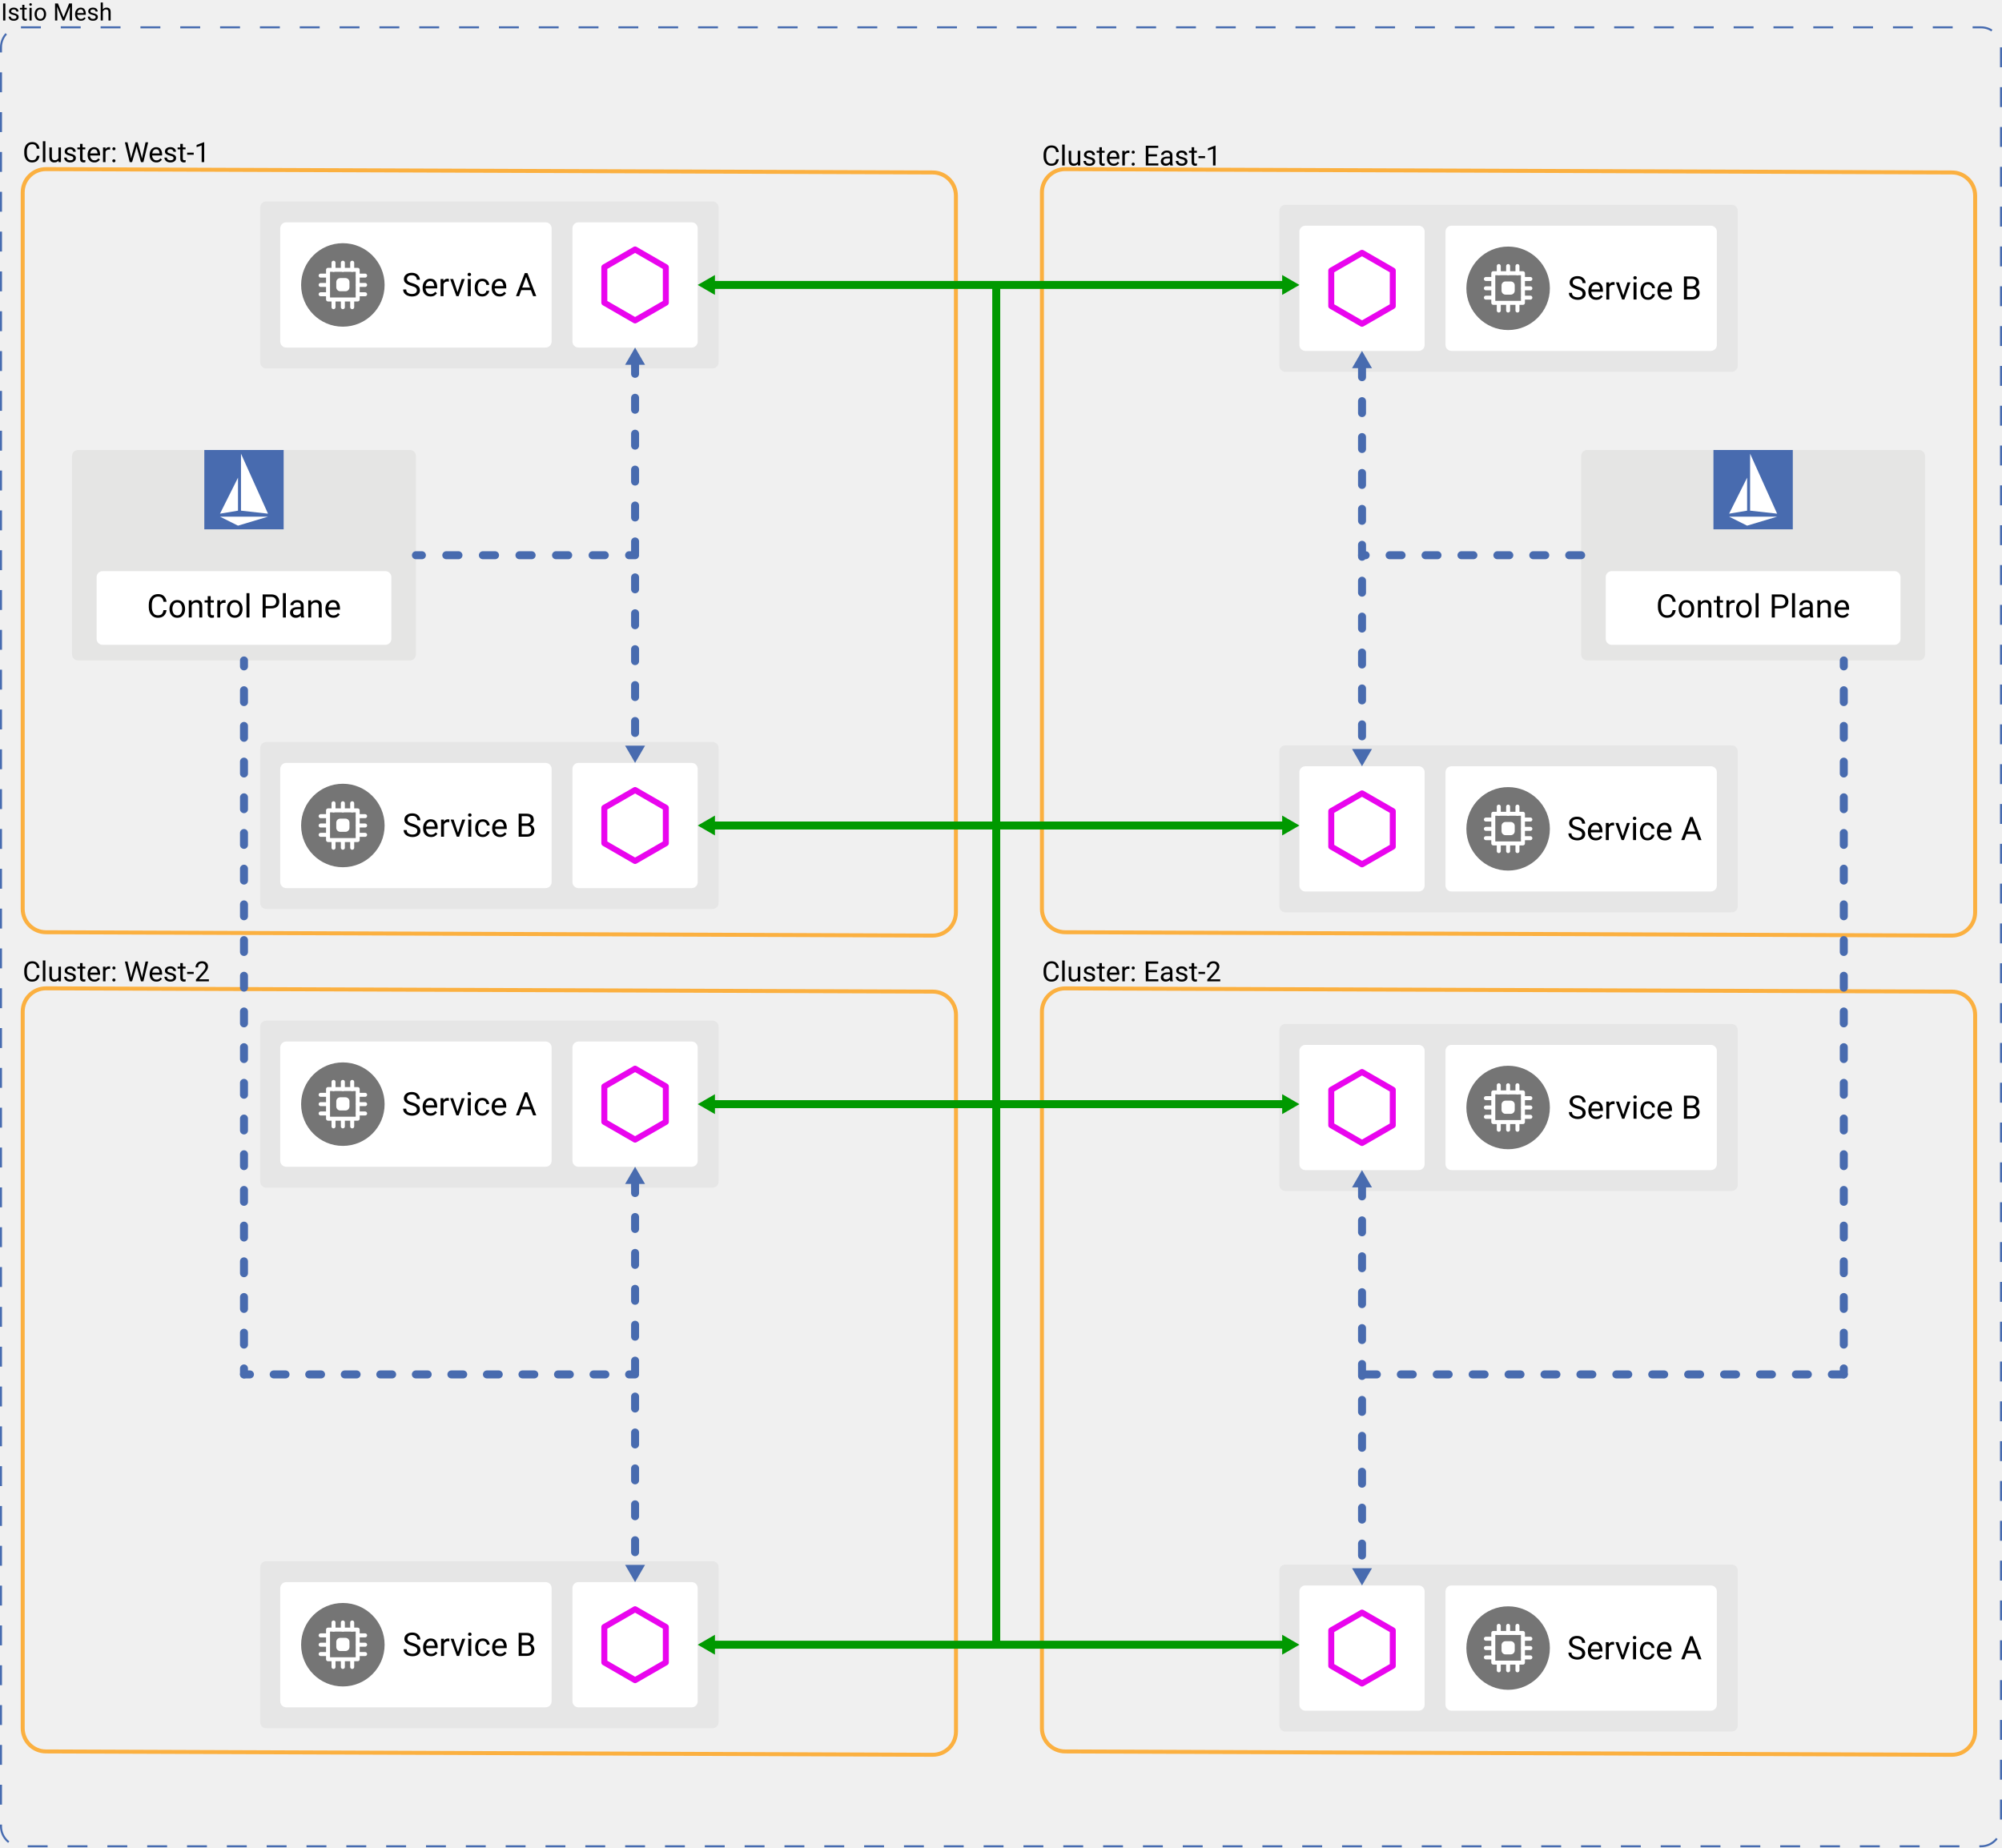
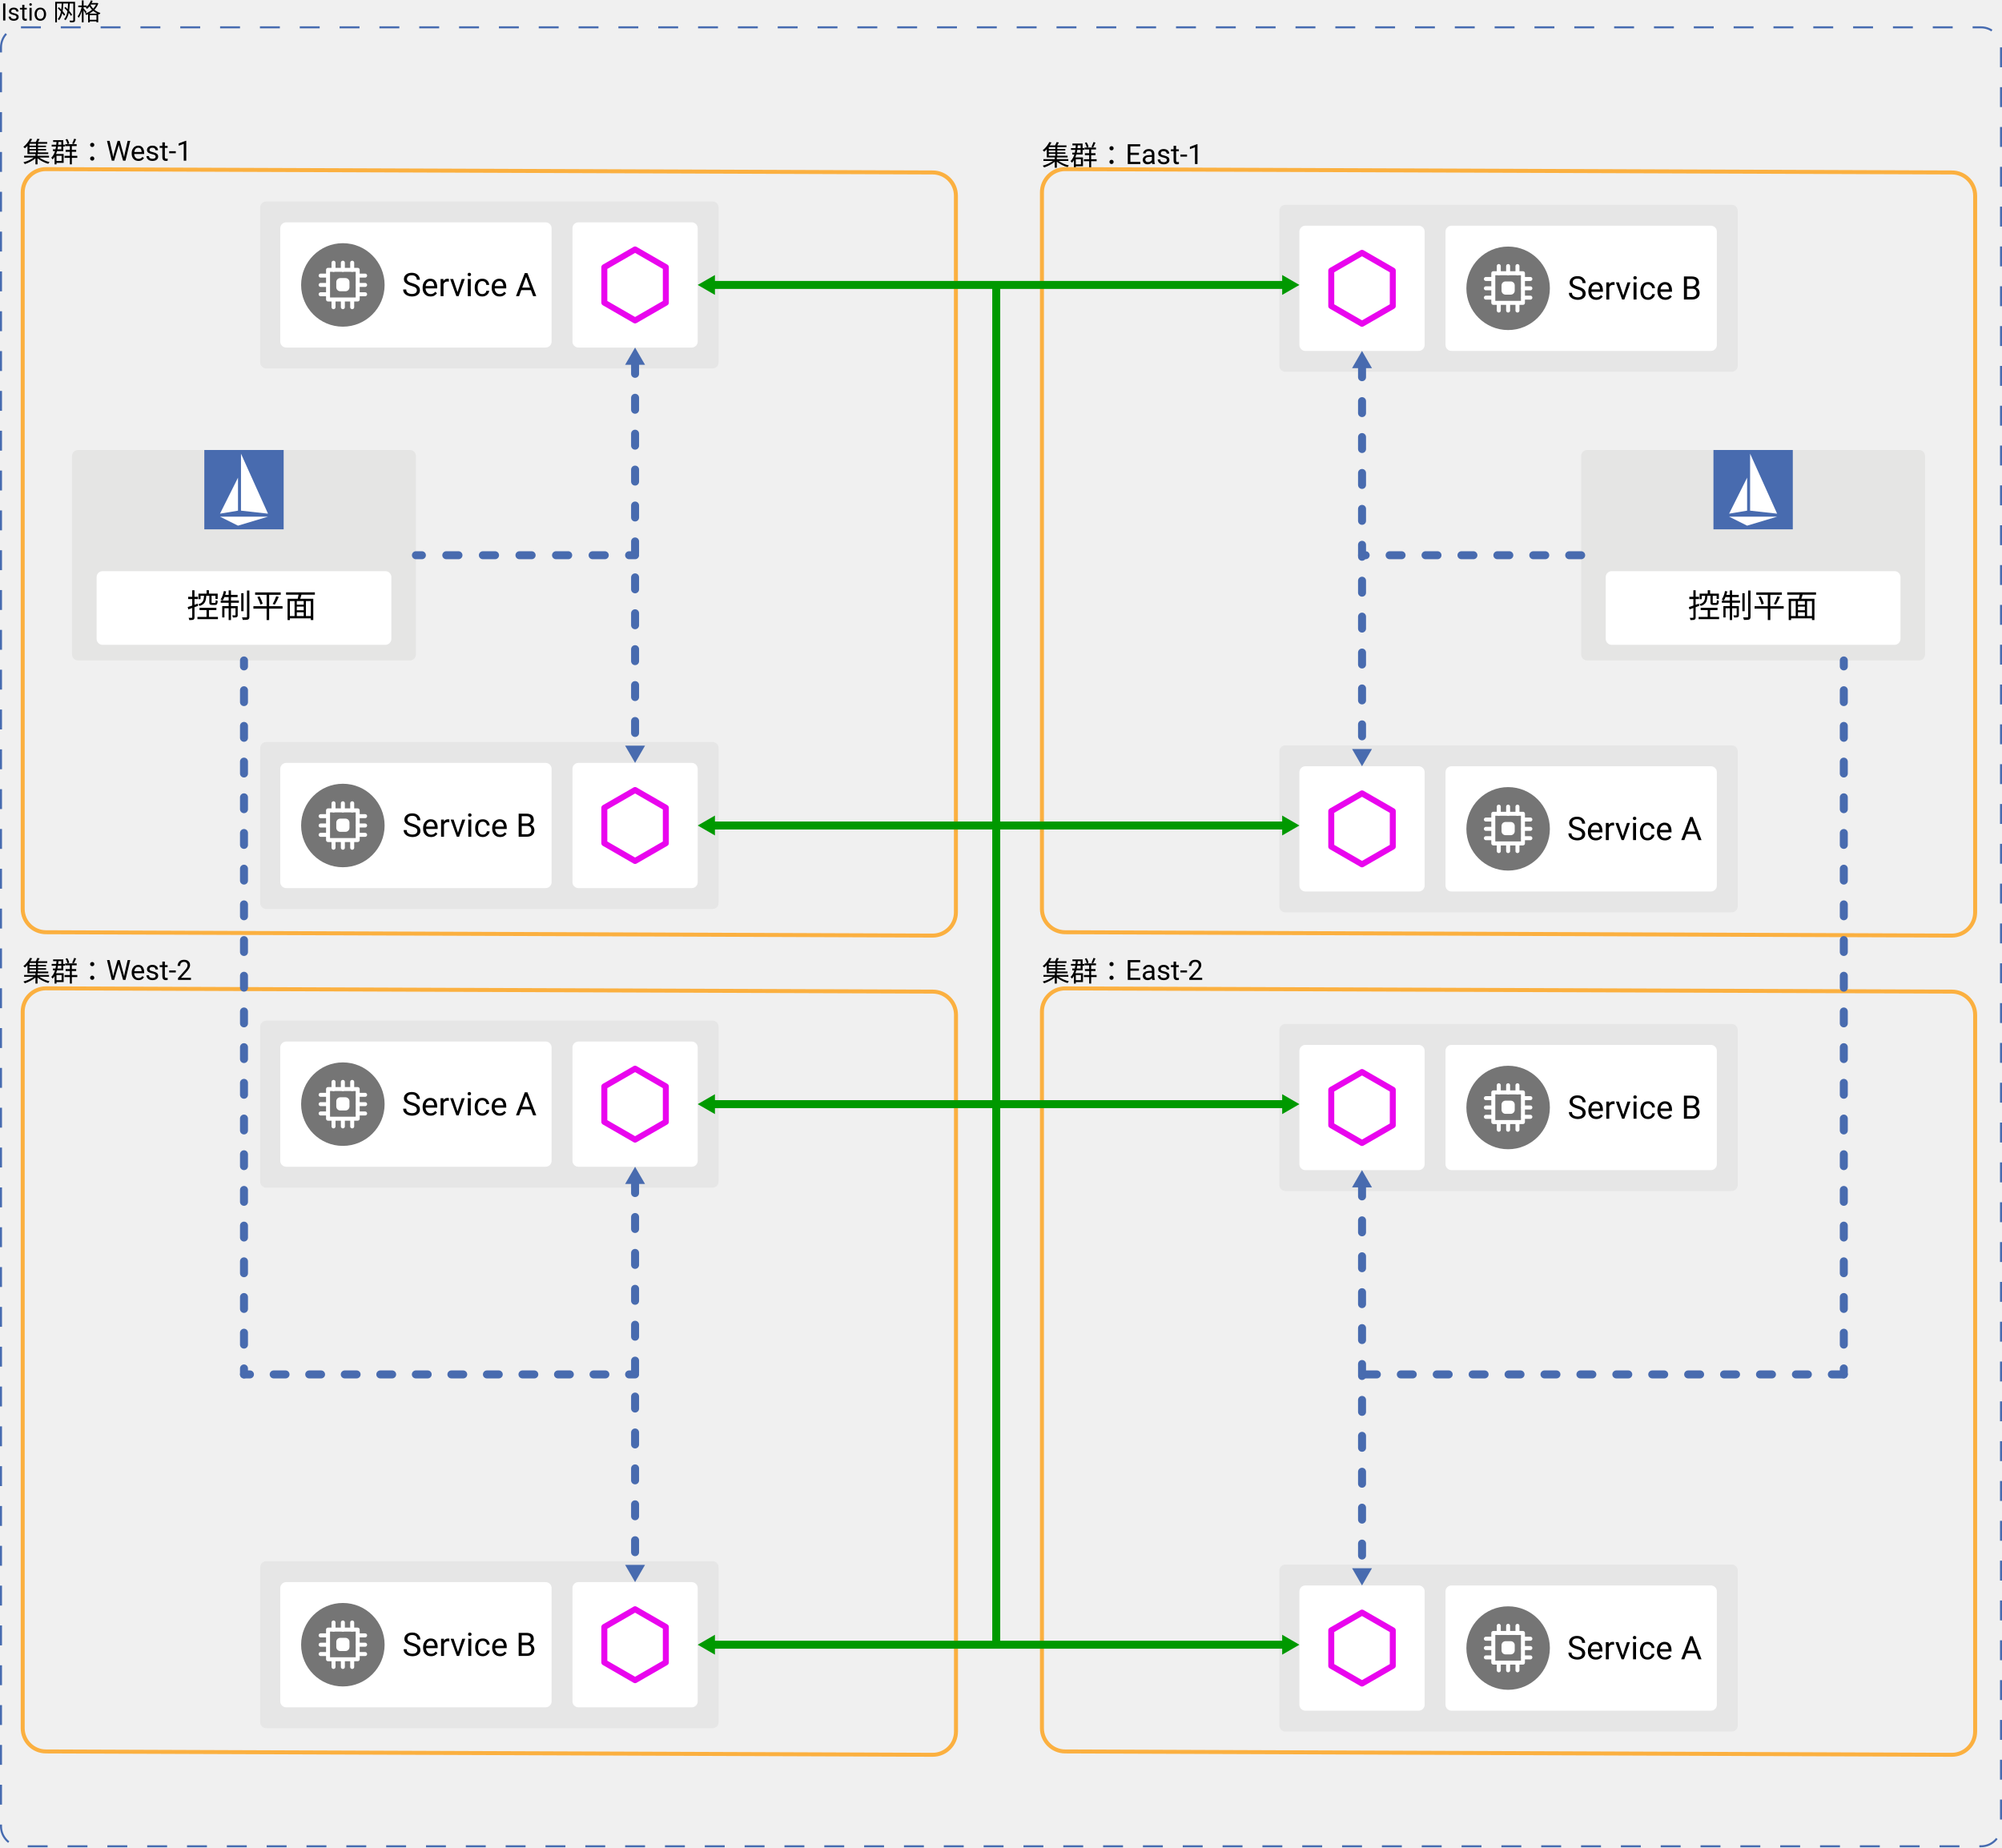
<svg xmlns="http://www.w3.org/2000/svg" viewBox="0 0 1003.27 925.86">
  <defs>
    <style>.a3425cd0-1f40-43e9-a0eb-5a5b736b3ded,.adcd355c-f5a4-40e4-8e65-8c420609f40f,.b73e80d3-4c99-487c-a4bd-8109219862ea,.b770a8bd-38e8-4668-96f7-db1b952911b8,.b9c1631d-77a6-4bae-b716-adc6550439d9,.e51a8f16-eda9-44b7-b237-eeddf86499eb,.e6c47625-36ad-458f-bafe-830fcd609c62,.e8899fee-db2c-499d-b7ee-e44d378413c0{fill:none}.e8899fee-db2c-499d-b7ee-e44d378413c0{stroke:#fbb040}.a3425cd0-1f40-43e9-a0eb-5a5b736b3ded,.b73e80d3-4c99-487c-a4bd-8109219862ea,.b770a8bd-38e8-4668-96f7-db1b952911b8,.e51a8f16-eda9-44b7-b237-eeddf86499eb,.e6c47625-36ad-458f-bafe-830fcd609c62,.e8899fee-db2c-499d-b7ee-e44d378413c0{stroke-linejoin:round}.b9c1631d-77a6-4bae-b716-adc6550439d9,.e6c47625-36ad-458f-bafe-830fcd609c62,.e8899fee-db2c-499d-b7ee-e44d378413c0{stroke-width:2px}.e868c483-0407-4441-8f24-f6820d5a12b8{fill:#e6e6e6}.b120db43-3f97-4ffd-9857-d02a25849cc2{fill:#fff}.e51a8f16-eda9-44b7-b237-eeddf86499eb{stroke:#e905ee;stroke-width:3px}.e7b33e9d-b664-45e1-945a-4c6e8d6515a4{font-size:16.27px;font-family:Roboto-Regular,Roboto}.f836ace8-4344-4c73-a6e0-fecad7b8b3ed{font-family:Roboto-Regular,Roboto}.ad8f822a-18e9-47a6-a3d2-bb59fb006f54{letter-spacing:.01em}.f89523b6-9f77-4e3d-b2b8-08b72ba4dd5e{letter-spacing:0}.a928f8ec-6a8f-41d8-a6a9-90a8e9321324{fill:#757575}.b9c1631d-77a6-4bae-b716-adc6550439d9,.e6c47625-36ad-458f-bafe-830fcd609c62{stroke:#fff}.a3425cd0-1f40-43e9-a0eb-5a5b736b3ded,.b73e80d3-4c99-487c-a4bd-8109219862ea,.b770a8bd-38e8-4668-96f7-db1b952911b8,.b9c1631d-77a6-4bae-b716-adc6550439d9{stroke-linecap:round}.adcd355c-f5a4-40e4-8e65-8c420609f40f,.b9c1631d-77a6-4bae-b716-adc6550439d9{stroke-miterlimit:10}.a3425cd0-1f40-43e9-a0eb-5a5b736b3ded,.b73e80d3-4c99-487c-a4bd-8109219862ea,.b770a8bd-38e8-4668-96f7-db1b952911b8{stroke:#486baf}.a3425cd0-1f40-43e9-a0eb-5a5b736b3ded,.adcd355c-f5a4-40e4-8e65-8c420609f40f,.b73e80d3-4c99-487c-a4bd-8109219862ea,.b770a8bd-38e8-4668-96f7-db1b952911b8{stroke-width:4px}.b73e80d3-4c99-487c-a4bd-8109219862ea{stroke-dasharray:6 12}.b762b1ee-c214-4db9-935e-f1610d2b4b98{fill:#486baf}.f836ace8-4344-4c73-a6e0-fecad7b8b3ed{font-size:13.95px}.a09a449a-198a-4097-b2e4-42f8ba194917{letter-spacing:-.02em}.f630c504-9bbe-4929-b673-c083afa31633{fill:#e5e5e4}.b731d80b-db24-4438-a648-a998b3a2ef7a{letter-spacing:-.02em}.a3d73673-26dd-4676-8feb-9c8d0d8ee721{letter-spacing:0}.adcd355c-f5a4-40e4-8e65-8c420609f40f{stroke:#090}.b8287170-ba17-4b8f-8738-57b6fea06062{fill:#090}.a3425cd0-1f40-43e9-a0eb-5a5b736b3ded{stroke-dasharray:5.96 11.93}</style>
  </defs>
  <g id="be2d5b8d-07ce-4f10-8ebf-d32b124a8b7b" data-name="multi-control">
    <path class="e8899fee-db2c-499d-b7ee-e44d378413c0" d="M978.19 879.5l-444.42-1.68a11.66 11.66 0 01-11.62-11.63V507a11.66 11.66 0 0111.62-11.62L978.19 497a11.66 11.66 0 0111.62 11.62v359.26a11.66 11.66 0 01-11.62 11.62z" />
    <rect class="e868c483-0407-4441-8f24-f6820d5a12b8" x="641.13" y="513.24" width="229.71" height="83.68" rx="3" />
    <rect class="b120db43-3f97-4ffd-9857-d02a25849cc2" x="651.18" y="523.7" width="62.76" height="62.76" rx="3" />
    <path class="e51a8f16-eda9-44b7-b237-eeddf86499eb" d="M697.97 563.97v-17.78l-15.42-8.89-15.41 8.89v17.78l15.41 8.9 15.42-8.9z" />
    <rect class="b120db43-3f97-4ffd-9857-d02a25849cc2" x="724.39" y="523.7" width="135.98" height="62.76" rx="3" />
-     <text class="e7b33e9d-b664-45e1-945a-4c6e8d6515a4" transform="translate(785.59 560.71)">Se<tspan class="ad8f822a-18e9-47a6-a3d2-bb59fb006f54" x="18.27" y="0">r</tspan>
+     <text class="e7b33e9d-b664-45e1-945a-4c6e8d6515a4" transform="translate(785.59 560.71)">Se
+             <tspan class="ad8f822a-18e9-47a6-a3d2-bb59fb006f54" x="18.27" y="0">r</tspan>
      <tspan class="f89523b6-9f77-4e3d-b2b8-08b72ba4dd5e" x="23.92" y="0">vice B</tspan>
    </text>
    <circle class="a928f8ec-6a8f-41d8-a6a9-90a8e9321324" cx="755.77" cy="555.08" r="20.92" />
    <path class="e6c47625-36ad-458f-bafe-830fcd609c62" d="M748.34 547.51h14.86v14.86h-14.86z" />
    <path class="b9c1631d-77a6-4bae-b716-adc6550439d9" d="M751.09 547.51v-3.58M755.77 547.51v-3.58M760.45 547.51v-3.58M751.09 566.23v-3.58M755.77 566.23v-3.58M760.45 566.23v-3.58M748.2 559.76h-3.57M748.2 555.08h-3.57M748.2 550.4h-3.57M766.92 559.76h-3.58M766.92 555.08h-3.58M766.92 550.4h-3.58" />
    <rect class="b120db43-3f97-4ffd-9857-d02a25849cc2" x="752.47" y="551.64" width="6.61" height="6.61" rx="2" />
    <rect class="e868c483-0407-4441-8f24-f6820d5a12b8" x="641.13" y="784.17" width="229.71" height="83.68" rx="3" />
    <rect class="b120db43-3f97-4ffd-9857-d02a25849cc2" x="651.18" y="794.63" width="62.76" height="62.76" rx="3" />
    <path class="e51a8f16-eda9-44b7-b237-eeddf86499eb" d="M697.97 834.9v-17.78l-15.42-8.89-15.41 8.89v17.78l15.41 8.89 15.42-8.89z" />
    <rect class="b120db43-3f97-4ffd-9857-d02a25849cc2" x="724.39" y="794.63" width="135.98" height="62.76" rx="3" />
-     <text class="e7b33e9d-b664-45e1-945a-4c6e8d6515a4" transform="translate(785.35 831.64)">Se<tspan class="ad8f822a-18e9-47a6-a3d2-bb59fb006f54" x="18.27" y="0">r</tspan>
+     <text class="e7b33e9d-b664-45e1-945a-4c6e8d6515a4" transform="translate(785.35 831.64)">Se
+             <tspan class="ad8f822a-18e9-47a6-a3d2-bb59fb006f54" x="18.27" y="0">r</tspan>
      <tspan class="f89523b6-9f77-4e3d-b2b8-08b72ba4dd5e" x="23.92" y="0">vice A</tspan>
    </text>
    <circle class="a928f8ec-6a8f-41d8-a6a9-90a8e9321324" cx="755.77" cy="826.01" r="20.92" />
    <path class="e6c47625-36ad-458f-bafe-830fcd609c62" d="M748.34 818.44h14.86v14.86h-14.86z" />
    <path class="b9c1631d-77a6-4bae-b716-adc6550439d9" d="M751.09 818.44v-3.58M755.77 818.44v-3.58M760.45 818.44v-3.58M751.09 837.16v-3.58M755.77 837.16v-3.58M760.45 837.16v-3.58M748.2 830.69h-3.57M748.2 826.01h-3.57M748.2 821.33h-3.57M766.92 830.69h-3.58M766.92 826.01h-3.58M766.92 821.33h-3.58" />
    <rect class="b120db43-3f97-4ffd-9857-d02a25849cc2" x="752.47" y="822.57" width="6.61" height="6.61" rx="2" />
    <path class="b73e80d3-4c99-487c-a4bd-8109219862ea" d="M682.56 593.64v193.82" />
    <path class="b762b1ee-c214-4db9-935e-f1610d2b4b98" d="M677.57 595.1l4.98-8.64 4.99 8.64h-9.97zM677.57 786l4.98 8.63 4.99-8.63h-9.97z" />
    <path class="b73e80d3-4c99-487c-a4bd-8109219862ea" d="M923.99 688.86H682.56" />
    <rect x=".5" y="13.7" width="1002.27" height="911.66" rx="10" stroke="#466bb0" stroke-dasharray="9.98 9.98" stroke-linejoin="round" fill="none" />
-     <text transform="translate(.48 10.27)" font-size="12" font-family="Roboto-Regular,Roboto">Istio Mesh</text>
-     <text class="f836ace8-4344-4c73-a6e0-fecad7b8b3ed" transform="translate(11.34 81.26)">Cluster: <tspan class="a09a449a-198a-4097-b2e4-42f8ba194917" x="50.83" y="0">W</tspan>
-       <tspan x="63" y="0">est-1</tspan>
-     </text>
+     <text transform="translate(.48 10.27)" font-size="12" font-family="Roboto-Regular,Roboto">Istio 网格</text>
+     <text class="f836ace8-4344-4c73-a6e0-fecad7b8b3ed" transform="translate(11.34 81.26)">集群：West-1
+         </text>
    <path class="e8899fee-db2c-499d-b7ee-e44d378413c0" d="M467.46 468.91L23 467.23a11.66 11.66 0 01-11.62-11.62V96.38A11.66 11.66 0 0123 84.76l444.42 1.68a11.66 11.66 0 0111.62 11.62v359.23a11.66 11.66 0 01-11.58 11.62z" />
-     <text class="f836ace8-4344-4c73-a6e0-fecad7b8b3ed" transform="translate(522.15 82.95)">Cluster: East-1</text>
-     <text class="f836ace8-4344-4c73-a6e0-fecad7b8b3ed" transform="translate(522.15 491.85)">Cluster: East-2</text>
+     <text class="f836ace8-4344-4c73-a6e0-fecad7b8b3ed" transform="translate(522.15 82.95)">集群：East-1</text>
+     <text class="f836ace8-4344-4c73-a6e0-fecad7b8b3ed" transform="translate(522.15 491.85)">集群：East-2</text>
    <rect class="f630c504-9bbe-4929-b673-c083afa31633" x="36.11" y="225.54" width="172.32" height="105.47" rx="3" />
    <rect class="b120db43-3f97-4ffd-9857-d02a25849cc2" x="48.42" y="286.26" width="147.7" height="36.93" rx="3" />
-     <text class="e7b33e9d-b664-45e1-945a-4c6e8d6515a4" transform="translate(73.61 309.48)">Cont<tspan class="b731d80b-db24-4438-a648-a998b3a2ef7a" x="34.16" y="0">r</tspan>
-       <tspan class="a3d73673-26dd-4676-8feb-9c8d0d8ee721" x="39.4" y="0">ol Plane</tspan>
-     </text>
+     <text class="e7b33e9d-b664-45e1-945a-4c6e8d6515a4" transform="translate(93.61 309.48)">控制平面
+         </text>
    <path id="ae6f3b85-ad3e-4e44-adf1-04e717731bdd" data-name="background" class="b762b1ee-c214-4db9-935e-f1610d2b4b98" d="M102.39 225.54h39.76v39.76h-39.76z" />
    <path id="bbf4846d-3540-433f-a25c-f60cf6e9941e" data-name="hull" class="b120db43-3f97-4ffd-9857-d02a25849cc2" d="M110.25 258.95h24.05l-15.03 4.51-9.02-4.51z" />
    <path id="aaf3a073-9eeb-40cc-8adb-7d39efa6fdc7" data-name="mainsail" class="b120db43-3f97-4ffd-9857-d02a25849cc2" d="M110.25 257.45l9.02-1.51v-16.53l-9.02 18.04z" />
    <path id="bf86e498-8991-4b0f-a302-229d2883d8b5" data-name="headsail" class="b120db43-3f97-4ffd-9857-d02a25849cc2" d="M120.77 255.94l13.53 1.51-13.53-30.06v28.55z" />
    <rect class="f630c504-9bbe-4929-b673-c083afa31633" x="792.38" y="225.54" width="172.32" height="105.47" rx="3" />
    <rect class="b120db43-3f97-4ffd-9857-d02a25849cc2" x="804.69" y="286.26" width="147.7" height="36.93" rx="3" />
-     <text class="e7b33e9d-b664-45e1-945a-4c6e8d6515a4" transform="translate(829.89 309.48)">Cont<tspan class="b731d80b-db24-4438-a648-a998b3a2ef7a" x="34.16" y="0">r</tspan>
-       <tspan class="a3d73673-26dd-4676-8feb-9c8d0d8ee721" x="39.4" y="0">ol Plane</tspan>
-     </text>
+     <text class="e7b33e9d-b664-45e1-945a-4c6e8d6515a4" transform="translate(845.89 309.48)">控制平面
+         </text>
    <path id="b97ac45b-d2ed-4437-8da8-a17e26907fe4" data-name="background" class="b762b1ee-c214-4db9-935e-f1610d2b4b98" d="M858.67 225.54h39.76v39.76h-39.76z" />
    <path id="e683925f-9635-4931-b037-56405209c997" data-name="hull" class="b120db43-3f97-4ffd-9857-d02a25849cc2" d="M866.52 258.95h24.05l-15.03 4.51-9.02-4.51z" />
    <path id="b2e053be-b6e6-4f93-a326-968457eead27" data-name="mainsail" class="b120db43-3f97-4ffd-9857-d02a25849cc2" d="M866.52 257.45l9.02-1.51v-16.53l-9.02 18.04z" />
    <path id="b2709133-8ee0-46bf-b3ea-143f59532ae5" data-name="headsail" class="b120db43-3f97-4ffd-9857-d02a25849cc2" d="M877.04 255.94l13.53 1.51-13.53-30.06v28.55z" />
    <rect class="e868c483-0407-4441-8f24-f6820d5a12b8" x="130.4" y="100.97" width="229.71" height="83.68" rx="3" />
    <rect class="b120db43-3f97-4ffd-9857-d02a25849cc2" x="140.44" y="111.43" width="135.98" height="62.76" rx="3" />
-     <text class="e7b33e9d-b664-45e1-945a-4c6e8d6515a4" transform="translate(201.4 148.44)">Se<tspan class="ad8f822a-18e9-47a6-a3d2-bb59fb006f54" x="18.27" y="0">r</tspan>
+     <text class="e7b33e9d-b664-45e1-945a-4c6e8d6515a4" transform="translate(201.4 148.44)">Se
+             <tspan class="ad8f822a-18e9-47a6-a3d2-bb59fb006f54" x="18.27" y="0">r</tspan>
      <tspan class="f89523b6-9f77-4e3d-b2b8-08b72ba4dd5e" x="23.92" y="0">vice A</tspan>
    </text>
    <circle class="a928f8ec-6a8f-41d8-a6a9-90a8e9321324" cx="171.82" cy="142.81" r="20.92" />
    <path class="e6c47625-36ad-458f-bafe-830fcd609c62" d="M164.39 135.24h14.86v14.86h-14.86z" />
    <path class="b9c1631d-77a6-4bae-b716-adc6550439d9" d="M167.14 135.24v-3.57M171.82 135.24v-3.57M176.5 135.24v-3.57M167.14 153.96v-3.58M171.82 153.96v-3.58M176.5 153.96v-3.58M164.25 147.49h-3.57M164.25 142.81h-3.57M164.25 138.13h-3.57M182.97 147.49h-3.58M182.97 142.81h-3.58M182.97 138.13h-3.58" />
    <rect class="b120db43-3f97-4ffd-9857-d02a25849cc2" x="168.52" y="139.37" width="6.61" height="6.61" rx="2" />
    <rect class="b120db43-3f97-4ffd-9857-d02a25849cc2" x="286.88" y="111.43" width="62.76" height="62.76" rx="3" />
    <path class="e51a8f16-eda9-44b7-b237-eeddf86499eb" d="M333.67 151.71v-17.79l-15.41-8.89-15.41 8.89v17.79l15.41 8.89 15.41-8.89z" />
    <rect class="e868c483-0407-4441-8f24-f6820d5a12b8" x="130.4" y="371.9" width="229.71" height="83.68" rx="3" />
    <rect class="b120db43-3f97-4ffd-9857-d02a25849cc2" x="140.44" y="382.36" width="135.98" height="62.76" rx="3" />
-     <text class="e7b33e9d-b664-45e1-945a-4c6e8d6515a4" transform="translate(201.64 419.37)">Se<tspan class="ad8f822a-18e9-47a6-a3d2-bb59fb006f54" x="18.27" y="0">r</tspan>
+     <text class="e7b33e9d-b664-45e1-945a-4c6e8d6515a4" transform="translate(201.64 419.37)">Se
+             <tspan class="ad8f822a-18e9-47a6-a3d2-bb59fb006f54" x="18.27" y="0">r</tspan>
      <tspan class="f89523b6-9f77-4e3d-b2b8-08b72ba4dd5e" x="23.92" y="0">vice B</tspan>
    </text>
    <circle class="a928f8ec-6a8f-41d8-a6a9-90a8e9321324" cx="171.82" cy="413.74" r="20.92" />
    <path class="e6c47625-36ad-458f-bafe-830fcd609c62" d="M164.39 406.17h14.86v14.86h-14.86z" />
    <path class="b9c1631d-77a6-4bae-b716-adc6550439d9" d="M167.14 406.17v-3.58M171.82 406.17v-3.58M176.5 406.17v-3.58M167.14 424.89v-3.58M171.82 424.89v-3.58M176.5 424.89v-3.58M164.25 418.42h-3.57M164.25 413.74h-3.57M164.25 409.06h-3.57M182.97 418.42h-3.58M182.97 413.74h-3.58M182.97 409.06h-3.58" />
    <rect class="b120db43-3f97-4ffd-9857-d02a25849cc2" x="168.52" y="410.3" width="6.61" height="6.61" rx="2" />
    <rect class="b120db43-3f97-4ffd-9857-d02a25849cc2" x="286.88" y="382.36" width="62.76" height="62.76" rx="3" />
    <path class="e51a8f16-eda9-44b7-b237-eeddf86499eb" d="M333.67 422.63v-17.78l-15.41-8.89-15.41 8.89v17.78l15.41 8.89 15.41-8.89z" />
    <path class="b73e80d3-4c99-487c-a4bd-8109219862ea" d="M318.26 181.37v193.82" />
    <path class="b762b1ee-c214-4db9-935e-f1610d2b4b98" d="M313.27 182.83l4.99-8.64 4.99 8.64h-9.98zM313.27 373.73l4.99 8.63 4.99-8.63h-9.98z" />
    <path class="e8899fee-db2c-499d-b7ee-e44d378413c0" d="M978.19 468.91l-444.42-1.68a11.66 11.66 0 01-11.62-11.62V96.38a11.66 11.66 0 0111.62-11.62l444.42 1.68a11.66 11.66 0 0111.62 11.62v359.23a11.66 11.66 0 01-11.62 11.62z" />
    <rect class="e868c483-0407-4441-8f24-f6820d5a12b8" x="641.13" y="102.66" width="229.71" height="83.68" rx="3" />
    <rect class="b120db43-3f97-4ffd-9857-d02a25849cc2" x="651.18" y="113.12" width="62.76" height="62.76" rx="3" />
    <path class="e51a8f16-eda9-44b7-b237-eeddf86499eb" d="M697.97 153.39v-17.78l-15.42-8.89-15.41 8.89v17.78l15.41 8.89 15.42-8.89z" />
    <rect class="b120db43-3f97-4ffd-9857-d02a25849cc2" x="724.39" y="113.12" width="135.98" height="62.76" rx="3" />
-     <text class="e7b33e9d-b664-45e1-945a-4c6e8d6515a4" transform="translate(785.59 150.12)">Se<tspan class="ad8f822a-18e9-47a6-a3d2-bb59fb006f54" x="18.27" y="0">r</tspan>
+     <text class="e7b33e9d-b664-45e1-945a-4c6e8d6515a4" transform="translate(785.59 150.12)">Se
+             <tspan class="ad8f822a-18e9-47a6-a3d2-bb59fb006f54" x="18.27" y="0">r</tspan>
      <tspan class="f89523b6-9f77-4e3d-b2b8-08b72ba4dd5e" x="23.92" y="0">vice B</tspan>
    </text>
    <circle class="a928f8ec-6a8f-41d8-a6a9-90a8e9321324" cx="755.77" cy="144.5" r="20.92" />
    <path class="e6c47625-36ad-458f-bafe-830fcd609c62" d="M748.34 136.93h14.86v14.86h-14.86z" />
    <path class="b9c1631d-77a6-4bae-b716-adc6550439d9" d="M751.09 136.93v-3.58M755.77 136.93v-3.58M760.45 136.93v-3.58M751.09 155.64v-3.57M755.77 155.64v-3.57M760.45 155.64v-3.57M748.2 149.18h-3.57M748.2 144.5h-3.57M748.2 139.82h-3.57M766.92 149.18h-3.58M766.92 144.5h-3.58M766.92 139.82h-3.58" />
    <rect class="b120db43-3f97-4ffd-9857-d02a25849cc2" x="752.47" y="141.06" width="6.61" height="6.61" rx="2" />
    <rect class="e868c483-0407-4441-8f24-f6820d5a12b8" x="641.13" y="373.59" width="229.71" height="83.68" rx="3" />
    <rect class="b120db43-3f97-4ffd-9857-d02a25849cc2" x="651.18" y="384.05" width="62.76" height="62.76" rx="3" />
    <path class="e51a8f16-eda9-44b7-b237-eeddf86499eb" d="M697.97 424.32v-17.79l-15.42-8.89-15.41 8.89v17.79l15.41 8.89 15.42-8.89z" />
    <rect class="b120db43-3f97-4ffd-9857-d02a25849cc2" x="724.39" y="384.05" width="135.98" height="62.76" rx="3" />
-     <text class="e7b33e9d-b664-45e1-945a-4c6e8d6515a4" transform="translate(785.35 421.05)">Se<tspan class="ad8f822a-18e9-47a6-a3d2-bb59fb006f54" x="18.27" y="0">r</tspan>
+     <text class="e7b33e9d-b664-45e1-945a-4c6e8d6515a4" transform="translate(785.35 421.05)">Se
+             <tspan class="ad8f822a-18e9-47a6-a3d2-bb59fb006f54" x="18.27" y="0">r</tspan>
      <tspan class="f89523b6-9f77-4e3d-b2b8-08b72ba4dd5e" x="23.92" y="0">vice A</tspan>
    </text>
    <circle class="a928f8ec-6a8f-41d8-a6a9-90a8e9321324" cx="755.77" cy="415.42" r="20.92" />
    <path class="e6c47625-36ad-458f-bafe-830fcd609c62" d="M748.34 407.86h14.86v14.86h-14.86z" />
    <path class="b9c1631d-77a6-4bae-b716-adc6550439d9" d="M751.09 407.86v-3.58M755.77 407.86v-3.58M760.45 407.86v-3.58M751.09 426.57v-3.58M755.77 426.57v-3.58M760.45 426.57v-3.58M748.2 420.1h-3.57M748.2 415.42h-3.57M748.2 410.75h-3.57M766.92 420.1h-3.58M766.92 415.42h-3.58M766.92 410.75h-3.58" />
    <rect class="b120db43-3f97-4ffd-9857-d02a25849cc2" x="752.47" y="411.98" width="6.61" height="6.61" rx="2" />
    <path class="b73e80d3-4c99-487c-a4bd-8109219862ea" d="M682.56 183.05v193.82" />
    <path class="b762b1ee-c214-4db9-935e-f1610d2b4b98" d="M677.57 184.51l4.98-8.63 4.99 8.63h-9.97zM677.57 375.41l4.98 8.64 4.99-8.64h-9.97z" />
    <path class="adcd355c-f5a4-40e4-8e65-8c420609f40f" d="M356.82 142.81H644" />
    <path class="b8287170-ba17-4b8f-8738-57b6fea06062" d="M358.28 147.8l-8.64-4.99 8.64-4.98v9.97zM642.54 147.8l8.64-4.99-8.64-4.98v9.97z" />
    <path class="adcd355c-f5a4-40e4-8e65-8c420609f40f" d="M356.82 413.74H644" />
    <path class="b8287170-ba17-4b8f-8738-57b6fea06062" d="M358.28 418.73l-8.64-4.99 8.64-4.98v9.97zM642.54 418.73l8.64-4.99-8.64-4.98v9.97z" />
    <path class="adcd355c-f5a4-40e4-8e65-8c420609f40f" d="M499.25 142.81v681.38" />
    <path class="b770a8bd-38e8-4668-96f7-db1b952911b8" d="M208.43 278.28h3" />
    <path stroke-dasharray="6.11 12.22" stroke-width="4" stroke="#486baf" stroke-linecap="round" stroke-linejoin="round" fill="none" d="M223.65 278.28h85.5" />
    <path class="b770a8bd-38e8-4668-96f7-db1b952911b8" d="M315.26 278.28h3" />
-     <text class="f836ace8-4344-4c73-a6e0-fecad7b8b3ed" transform="translate(11.34 491.85)">Cluster: <tspan class="a09a449a-198a-4097-b2e4-42f8ba194917" x="50.83" y="0">W</tspan>
-       <tspan x="63" y="0">est-2</tspan>
-     </text>
+     <text class="f836ace8-4344-4c73-a6e0-fecad7b8b3ed" transform="translate(11.34 491.85)">集群：West-2
+         </text>
    <path class="e8899fee-db2c-499d-b7ee-e44d378413c0" d="M467.46 879.5L23 877.82a11.66 11.66 0 01-11.62-11.63V507A11.66 11.66 0 0123 495.35L467.46 497a11.66 11.66 0 0111.62 11.62v359.26a11.66 11.66 0 01-11.62 11.62z" />
    <rect class="e868c483-0407-4441-8f24-f6820d5a12b8" x="130.4" y="511.56" width="229.71" height="83.68" rx="3" />
    <rect class="b120db43-3f97-4ffd-9857-d02a25849cc2" x="140.44" y="522.02" width="135.98" height="62.76" rx="3" />
-     <text class="e7b33e9d-b664-45e1-945a-4c6e8d6515a4" transform="translate(201.4 559.03)">Se<tspan class="ad8f822a-18e9-47a6-a3d2-bb59fb006f54" x="18.27" y="0">r</tspan>
+     <text class="e7b33e9d-b664-45e1-945a-4c6e8d6515a4" transform="translate(201.4 559.03)">Se
+             <tspan class="ad8f822a-18e9-47a6-a3d2-bb59fb006f54" x="18.27" y="0">r</tspan>
      <tspan class="f89523b6-9f77-4e3d-b2b8-08b72ba4dd5e" x="23.92" y="0">vice A</tspan>
    </text>
    <circle class="a928f8ec-6a8f-41d8-a6a9-90a8e9321324" cx="171.82" cy="553.4" r="20.92" />
    <path class="e6c47625-36ad-458f-bafe-830fcd609c62" d="M164.39 545.83h14.86v14.86h-14.86z" />
    <path class="b9c1631d-77a6-4bae-b716-adc6550439d9" d="M167.14 545.83v-3.58M171.82 545.83v-3.58M176.5 545.83v-3.58M167.14 564.55v-3.58M171.82 564.55v-3.58M176.5 564.55v-3.58M164.25 558.08h-3.57M164.25 553.4h-3.57M164.25 548.72h-3.57M182.97 558.08h-3.58M182.97 553.4h-3.58M182.97 548.72h-3.58" />
    <rect class="b120db43-3f97-4ffd-9857-d02a25849cc2" x="168.52" y="549.96" width="6.61" height="6.61" rx="2" />
    <rect class="b120db43-3f97-4ffd-9857-d02a25849cc2" x="286.88" y="522.02" width="62.76" height="62.76" rx="3" />
    <path class="e51a8f16-eda9-44b7-b237-eeddf86499eb" d="M333.67 562.29v-17.78l-15.41-8.89-15.41 8.89v17.78l15.41 8.89 15.41-8.89z" />
    <rect class="e868c483-0407-4441-8f24-f6820d5a12b8" x="130.4" y="782.49" width="229.71" height="83.68" rx="3" />
    <rect class="b120db43-3f97-4ffd-9857-d02a25849cc2" x="140.44" y="792.95" width="135.98" height="62.76" rx="3" />
-     <text class="e7b33e9d-b664-45e1-945a-4c6e8d6515a4" transform="translate(201.64 829.95)">Se<tspan class="ad8f822a-18e9-47a6-a3d2-bb59fb006f54" x="18.27" y="0">r</tspan>
+     <text class="e7b33e9d-b664-45e1-945a-4c6e8d6515a4" transform="translate(201.64 829.95)">Se
+             <tspan class="ad8f822a-18e9-47a6-a3d2-bb59fb006f54" x="18.27" y="0">r</tspan>
      <tspan class="f89523b6-9f77-4e3d-b2b8-08b72ba4dd5e" x="23.92" y="0">vice B</tspan>
    </text>
    <circle class="a928f8ec-6a8f-41d8-a6a9-90a8e9321324" cx="171.82" cy="824.33" r="20.92" />
    <path class="e6c47625-36ad-458f-bafe-830fcd609c62" d="M164.39 816.76h14.86v14.86h-14.86z" />
    <path class="b9c1631d-77a6-4bae-b716-adc6550439d9" d="M167.14 816.76v-3.58M171.82 816.76v-3.58M176.5 816.76v-3.58M167.14 835.48v-3.58M171.82 835.48v-3.58M176.5 835.48v-3.58M164.25 829.01h-3.57M164.25 824.33h-3.57M164.25 819.65h-3.57M182.97 829.01h-3.58M182.97 824.33h-3.58M182.97 819.65h-3.58" />
    <rect class="b120db43-3f97-4ffd-9857-d02a25849cc2" x="168.52" y="820.89" width="6.61" height="6.61" rx="2" />
    <rect class="b120db43-3f97-4ffd-9857-d02a25849cc2" x="286.88" y="792.95" width="62.76" height="62.76" rx="3" />
    <path class="e51a8f16-eda9-44b7-b237-eeddf86499eb" d="M333.67 833.22v-17.78l-15.41-8.89-15.41 8.89v17.78l15.41 8.89 15.41-8.89z" />
    <path class="b73e80d3-4c99-487c-a4bd-8109219862ea" d="M318.26 591.96v193.81" />
    <path class="b762b1ee-c214-4db9-935e-f1610d2b4b98" d="M313.27 593.41l4.99-8.63 4.99 8.63h-9.98zM313.27 784.31l4.99 8.64 4.99-8.64h-9.98z" />
    <path class="adcd355c-f5a4-40e4-8e65-8c420609f40f" d="M356.82 553.4H644" />
    <path class="b8287170-ba17-4b8f-8738-57b6fea06062" d="M358.28 558.39l-8.64-4.99 8.64-4.99v9.98zM642.54 558.39l8.64-4.99-8.64-4.99v9.98z" />
    <path class="adcd355c-f5a4-40e4-8e65-8c420609f40f" d="M356.82 824.33H644" />
    <path class="b8287170-ba17-4b8f-8738-57b6fea06062" d="M358.28 829.32l-8.64-4.99 8.64-4.99v9.98zM642.54 829.32l8.64-4.99-8.64-4.99v9.98z" />
    <path class="b770a8bd-38e8-4668-96f7-db1b952911b8" d="M122.27 688.86h3" />
    <path stroke-dasharray="5.94 11.87" stroke-width="4" stroke="#486baf" stroke-linecap="round" stroke-linejoin="round" fill="none" d="M137.15 688.86h172.17" />
    <path class="b770a8bd-38e8-4668-96f7-db1b952911b8" d="M315.26 688.86h3" />
    <path class="b73e80d3-4c99-487c-a4bd-8109219862ea" d="M792.38 278.28H682.56" />
    <path class="b770a8bd-38e8-4668-96f7-db1b952911b8" d="M122.27 331.01v3" />
    <path class="a3425cd0-1f40-43e9-a0eb-5a5b736b3ded" d="M122.27 345.94V679.9" />
    <path class="b770a8bd-38e8-4668-96f7-db1b952911b8" d="M122.27 685.86v3M923.99 331.01v3" />
    <path class="a3425cd0-1f40-43e9-a0eb-5a5b736b3ded" d="M923.99 345.94V679.9" />
    <path class="b770a8bd-38e8-4668-96f7-db1b952911b8" d="M923.99 685.86v3" />
  </g>
</svg>
